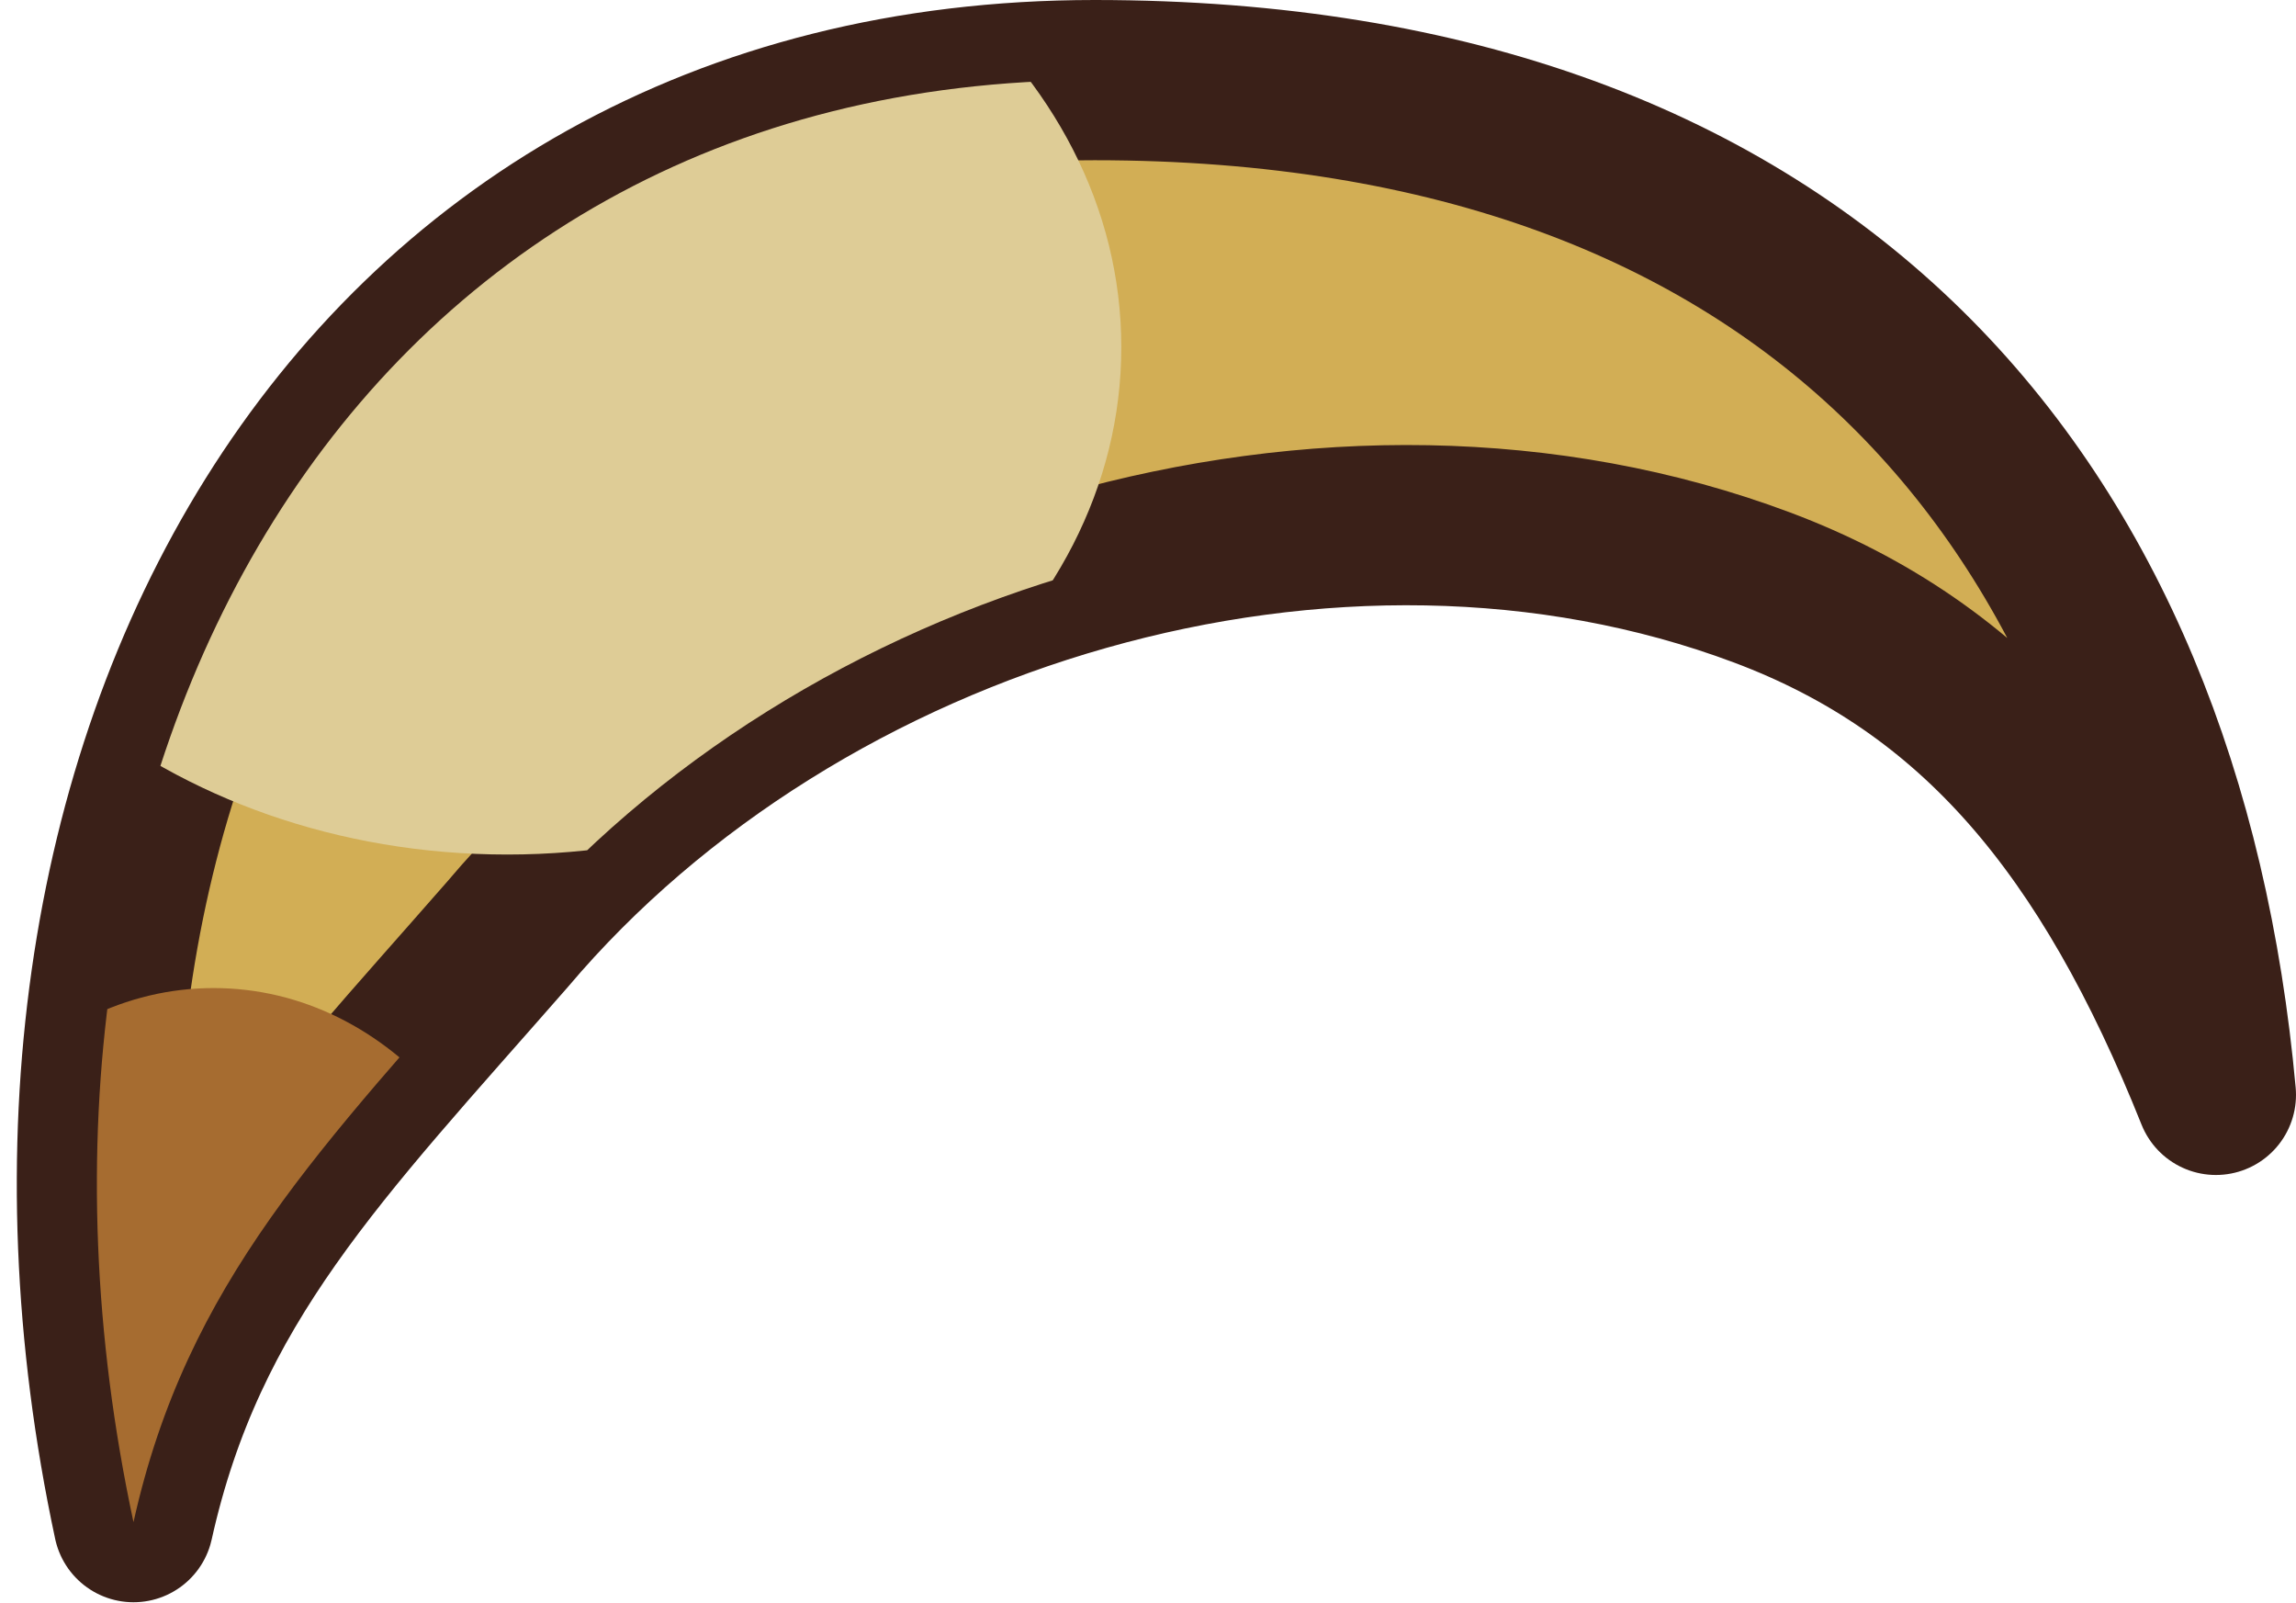
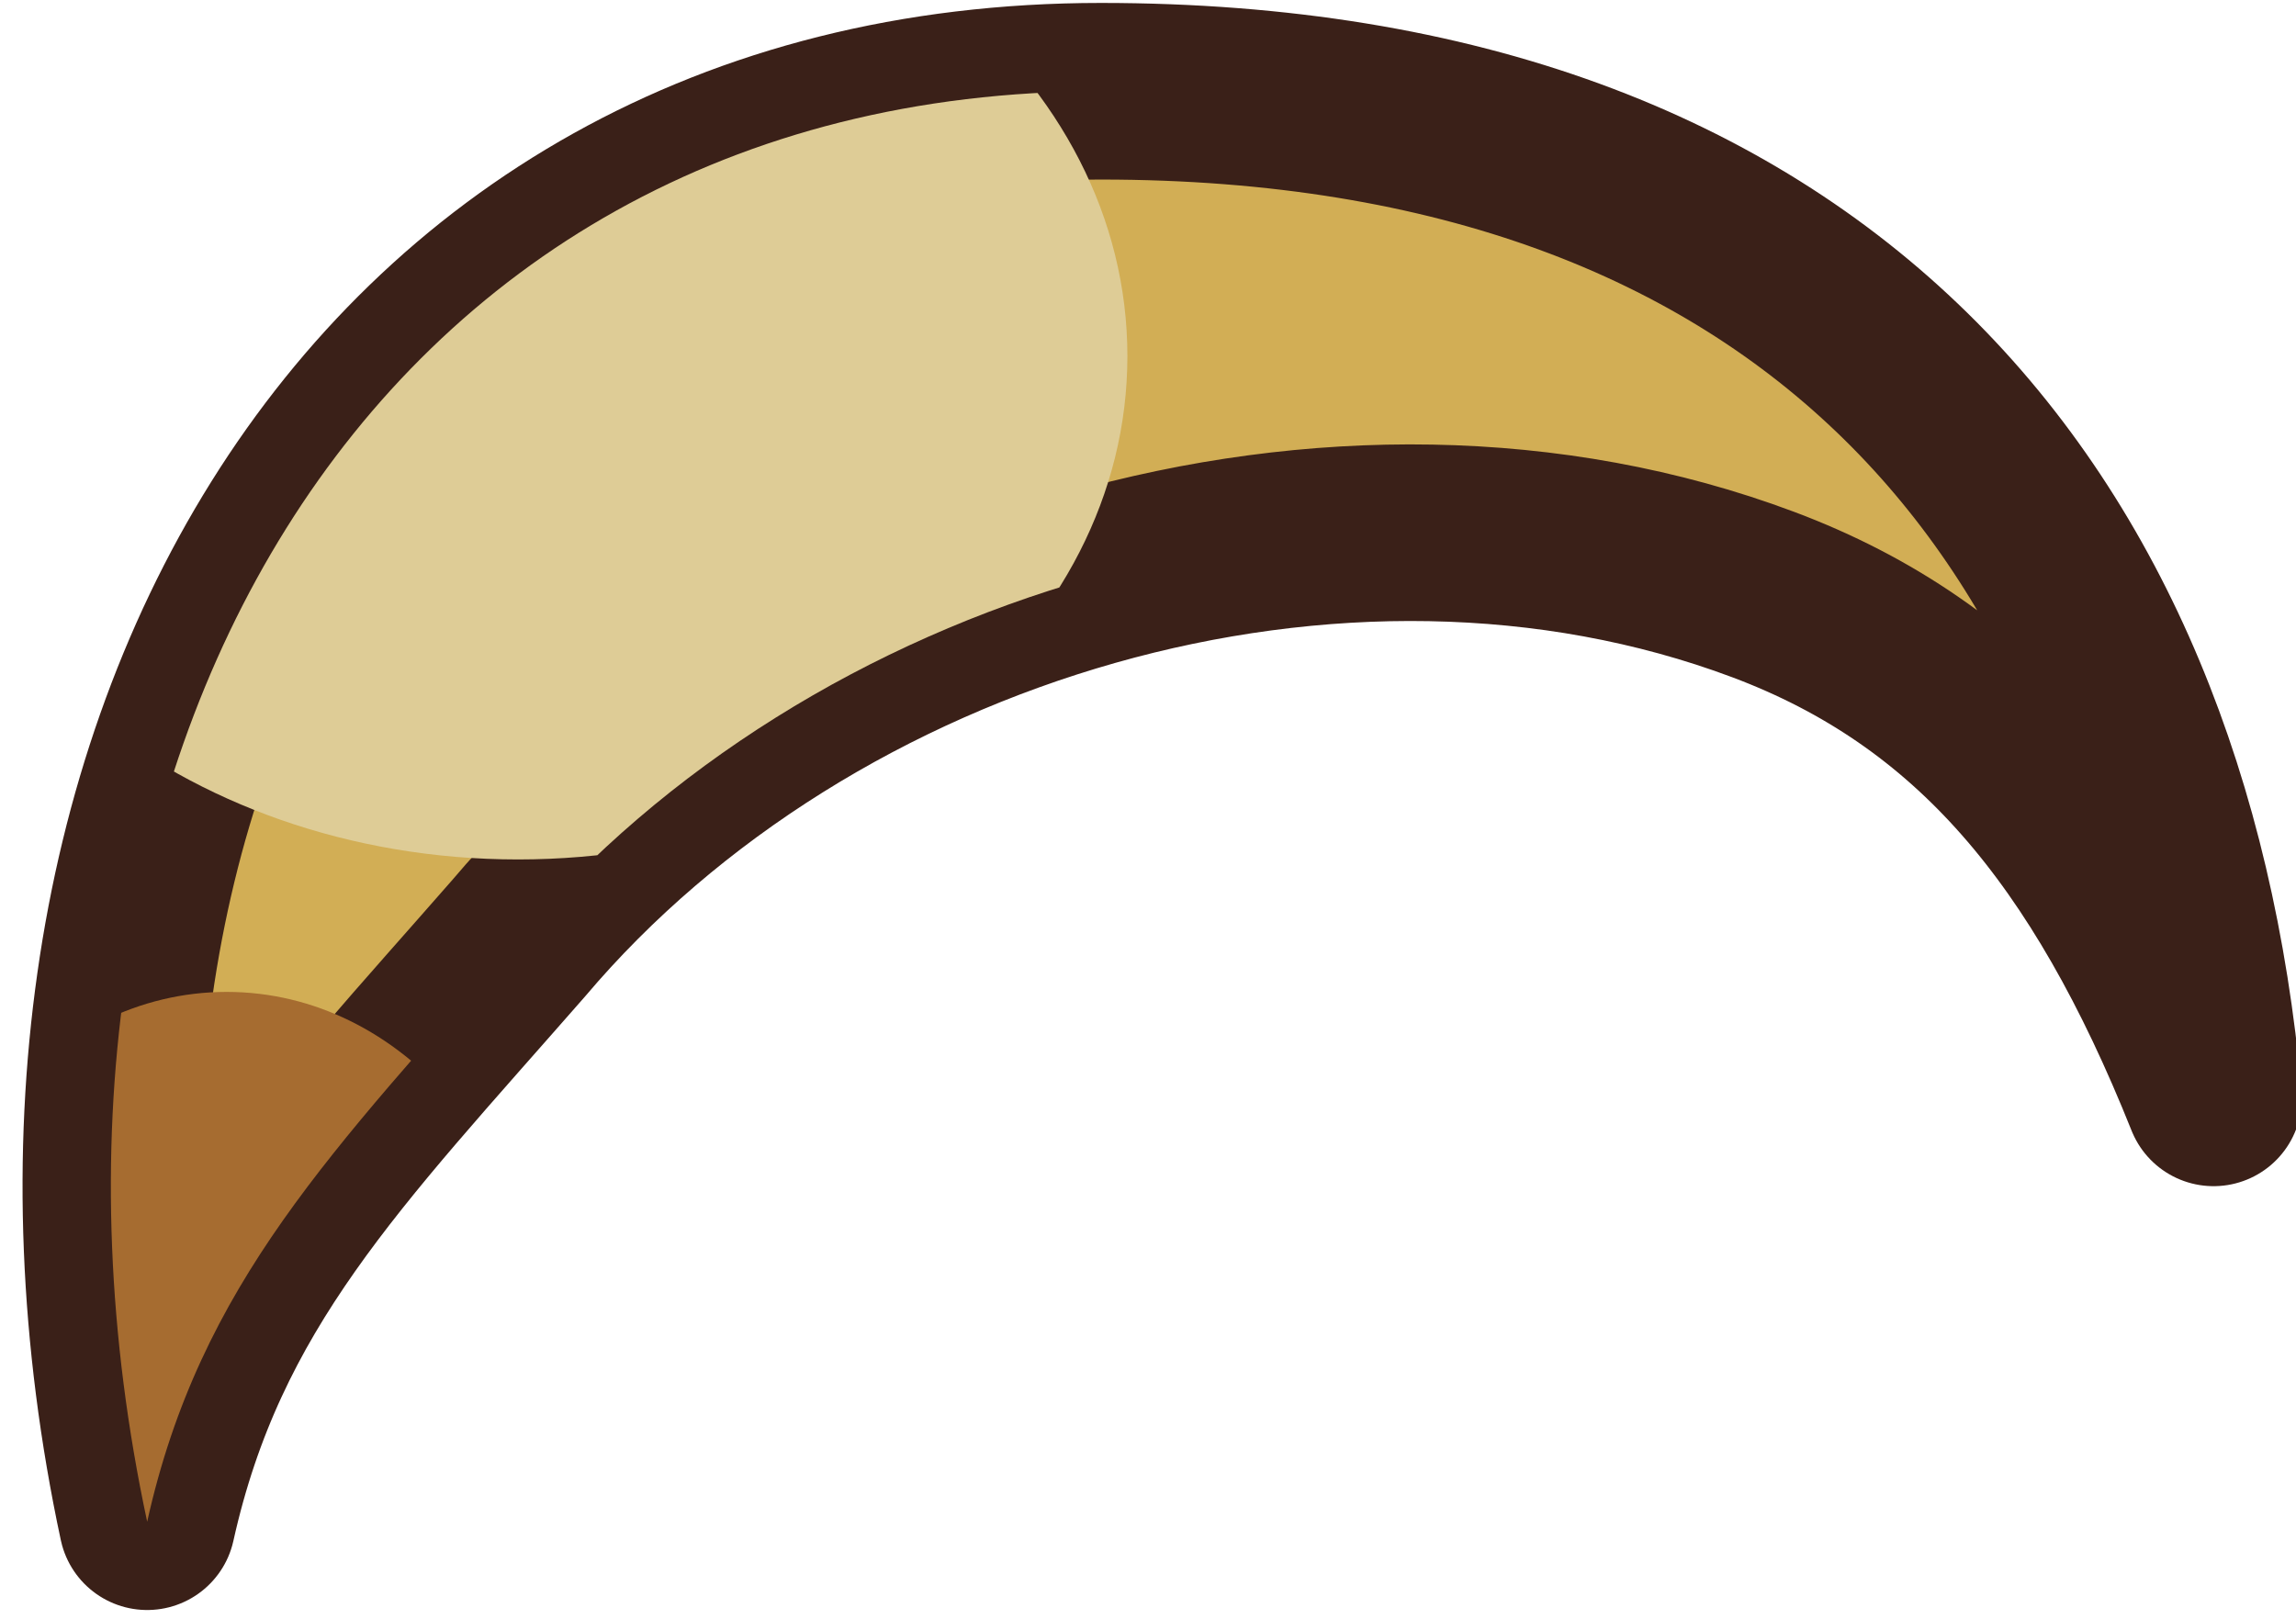
- <svg xmlns="http://www.w3.org/2000/svg" width="86" height="60" viewBox="75 27 86 60" shape-rendering="geometricPrecision">
-   <path d="M 80,84 C 74,56 88,30 116,30 C 143,30 156,46 158,68 C 154,58 149,52 141,49 C 125,43 105,49 94,62 C 87,70 82,75 80,84 Z" fill="#d2ae55" stroke="#3a2018" stroke-width="6" stroke-linecap="round" stroke-linejoin="round" />
-   <defs>
-     <clipPath id="hr-crop">
-       <path d="M 80,84 C 74,56 88,30 116,30 C 143,30 156,46 158,68 C 154,58 149,52 141,49 C 125,43 105,49 94,62 C 87,70 82,75 80,84 Z" />
-     </clipPath>
-   </defs>
-   <g clip-path="url(#hr-crop)">
-     <ellipse cx="94" cy="40" rx="23" ry="19" fill="#decc96" />
-     <ellipse cx="83" cy="78" rx="12" ry="14" fill="#a66c30" />
+ <svg xmlns="http://www.w3.org/2000/svg" width="78" height="55" viewBox="79 36 78 55" shape-rendering="geometricPrecision">
+   <g transform="matrix(0.9 0 0 0.9 12 12.1)">
+     <path d="M 80,84 C 74,56 88,30 116,30 C 143,30 156,46 158,68 C 154,58 149,52 141,49 C 125,43 105,49 94,62 C 87,70 82,75 80,84 Z" fill="#d2ae55" stroke="#3a2018" stroke-width="6.667" stroke-linecap="round" stroke-linejoin="round" />
+     <defs>
+       <clipPath id="hr-crop">
+         <path d="M 80,84 C 74,56 88,30 116,30 C 143,30 156,46 158,68 C 154,58 149,52 141,49 C 125,43 105,49 94,62 C 87,70 82,75 80,84 Z" />
+       </clipPath>
+     </defs>
+     <g clip-path="url(#hr-crop)">
+       <ellipse cx="94" cy="40" rx="23" ry="19" fill="#decc96" />
+       <ellipse cx="83" cy="78" rx="12" ry="14" fill="#a66c30" />
+     </g>
  </g>
</svg>
